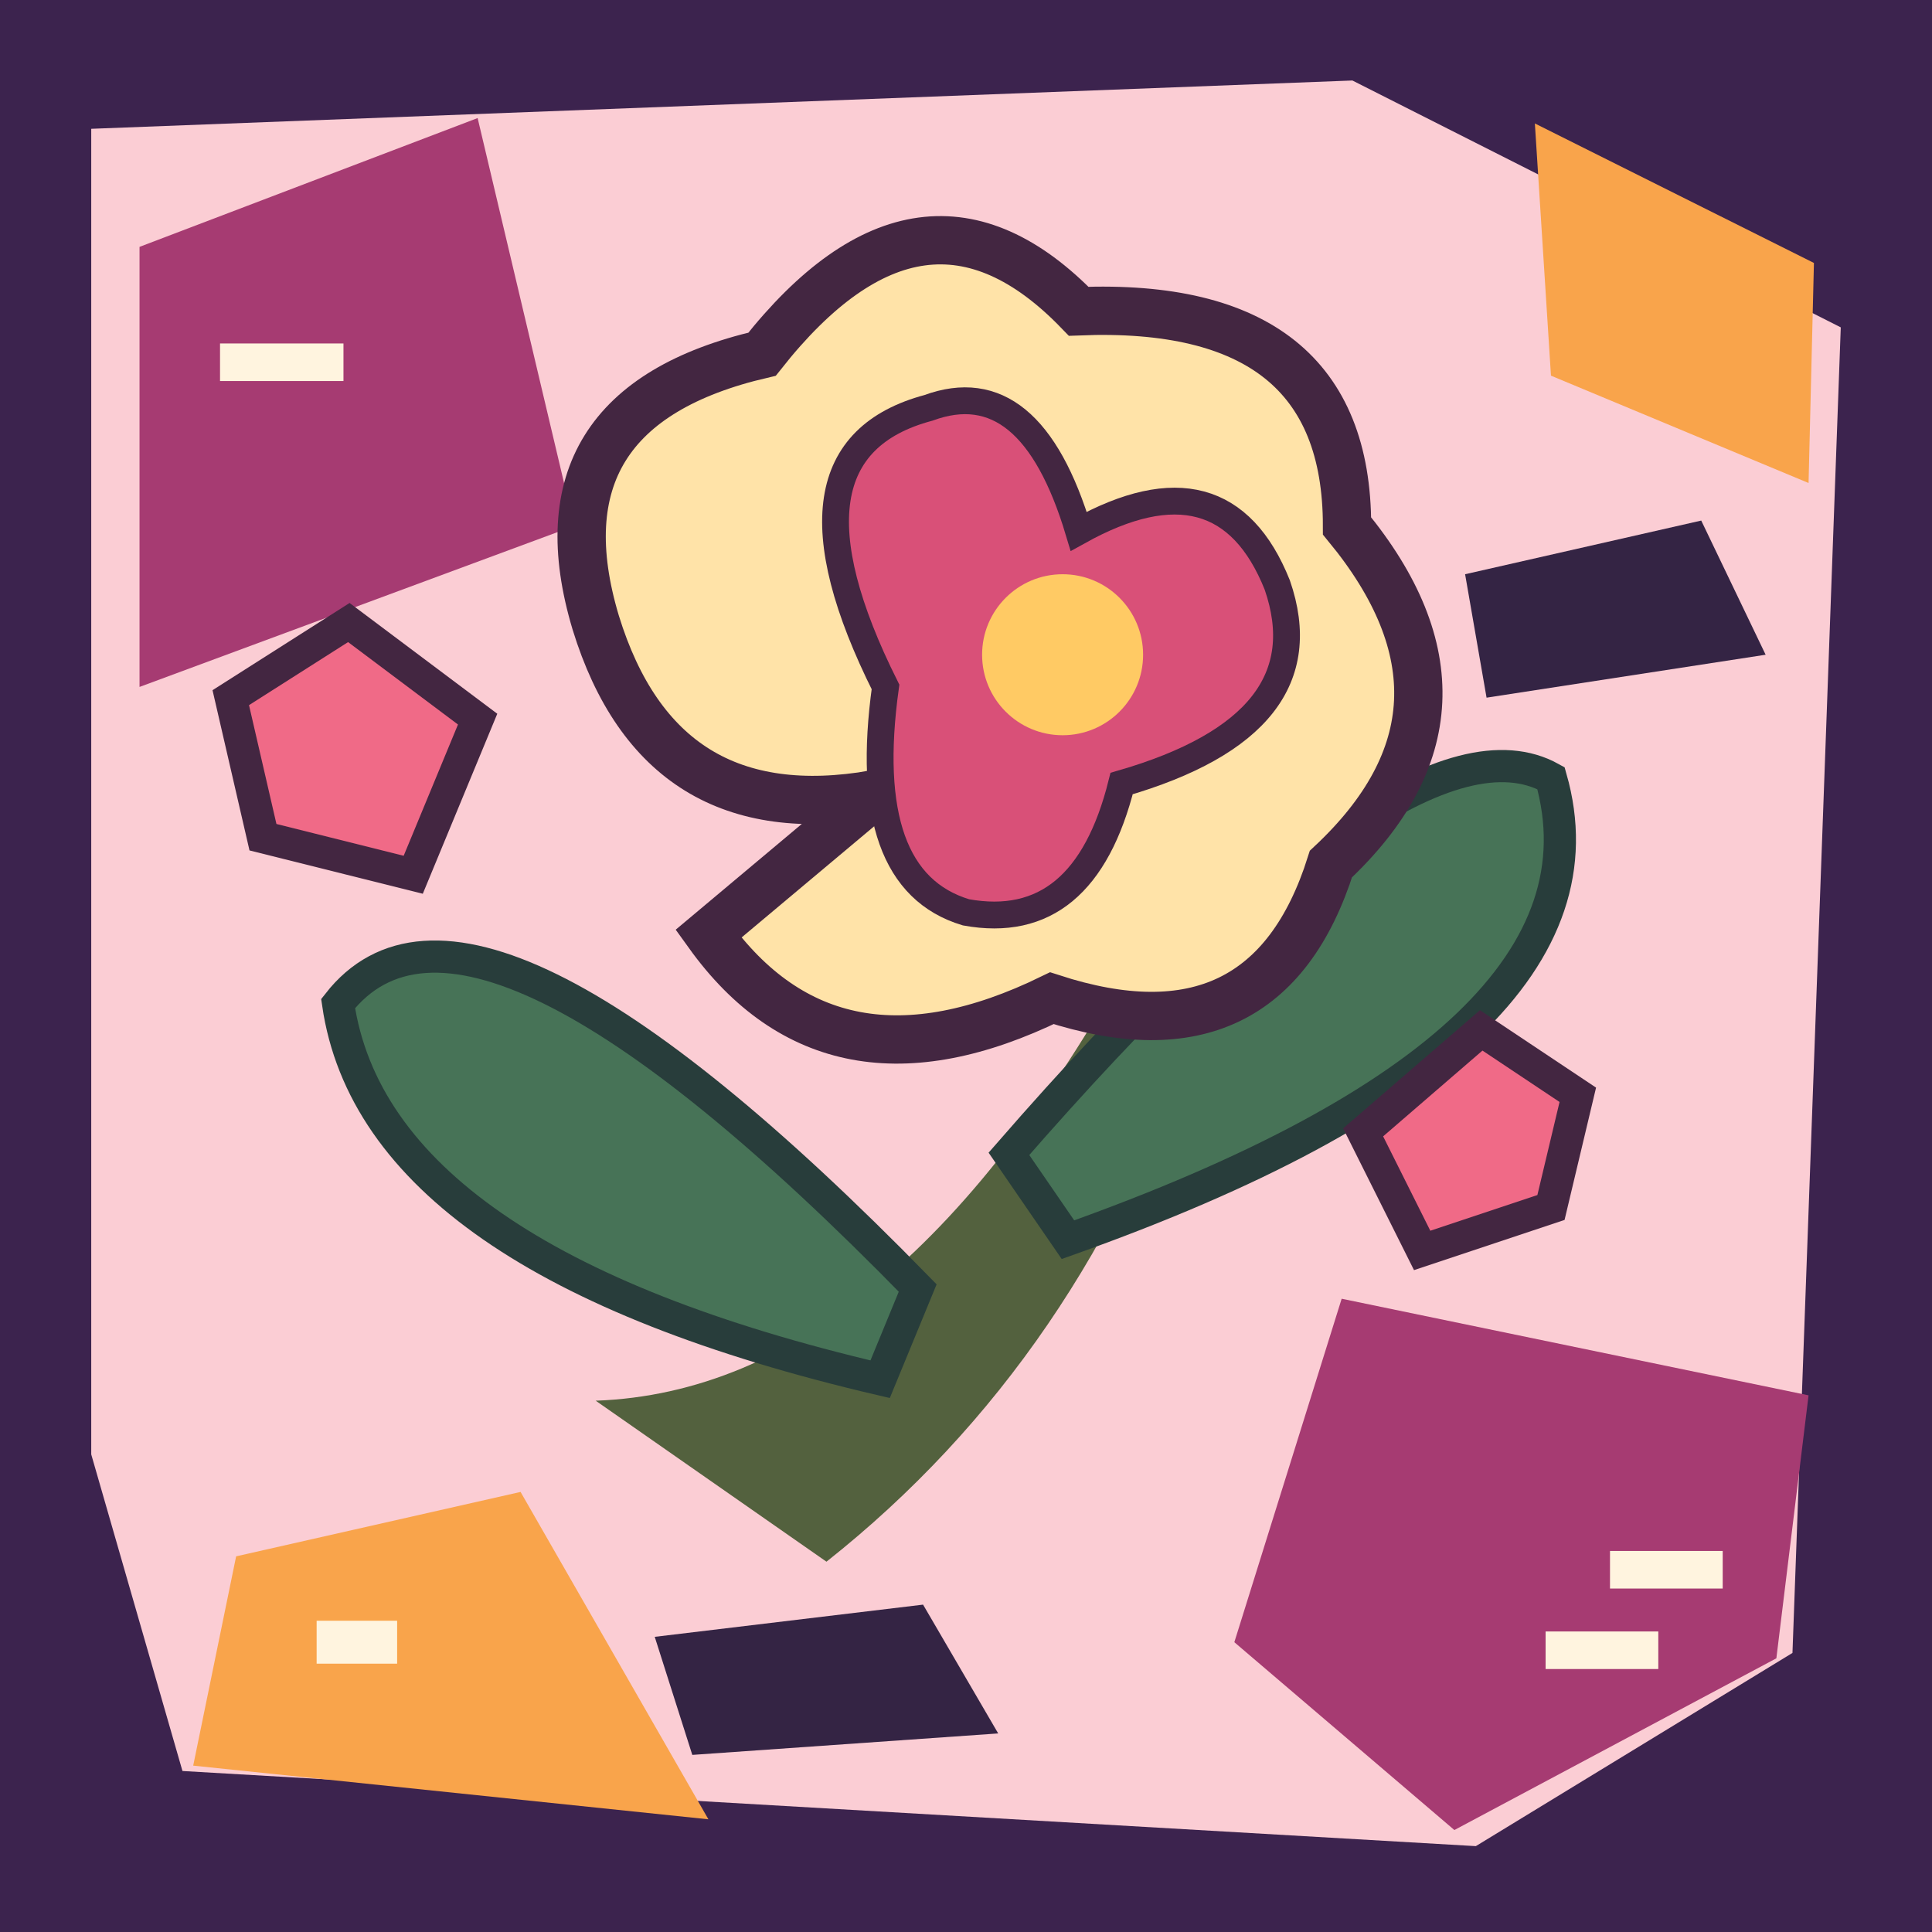
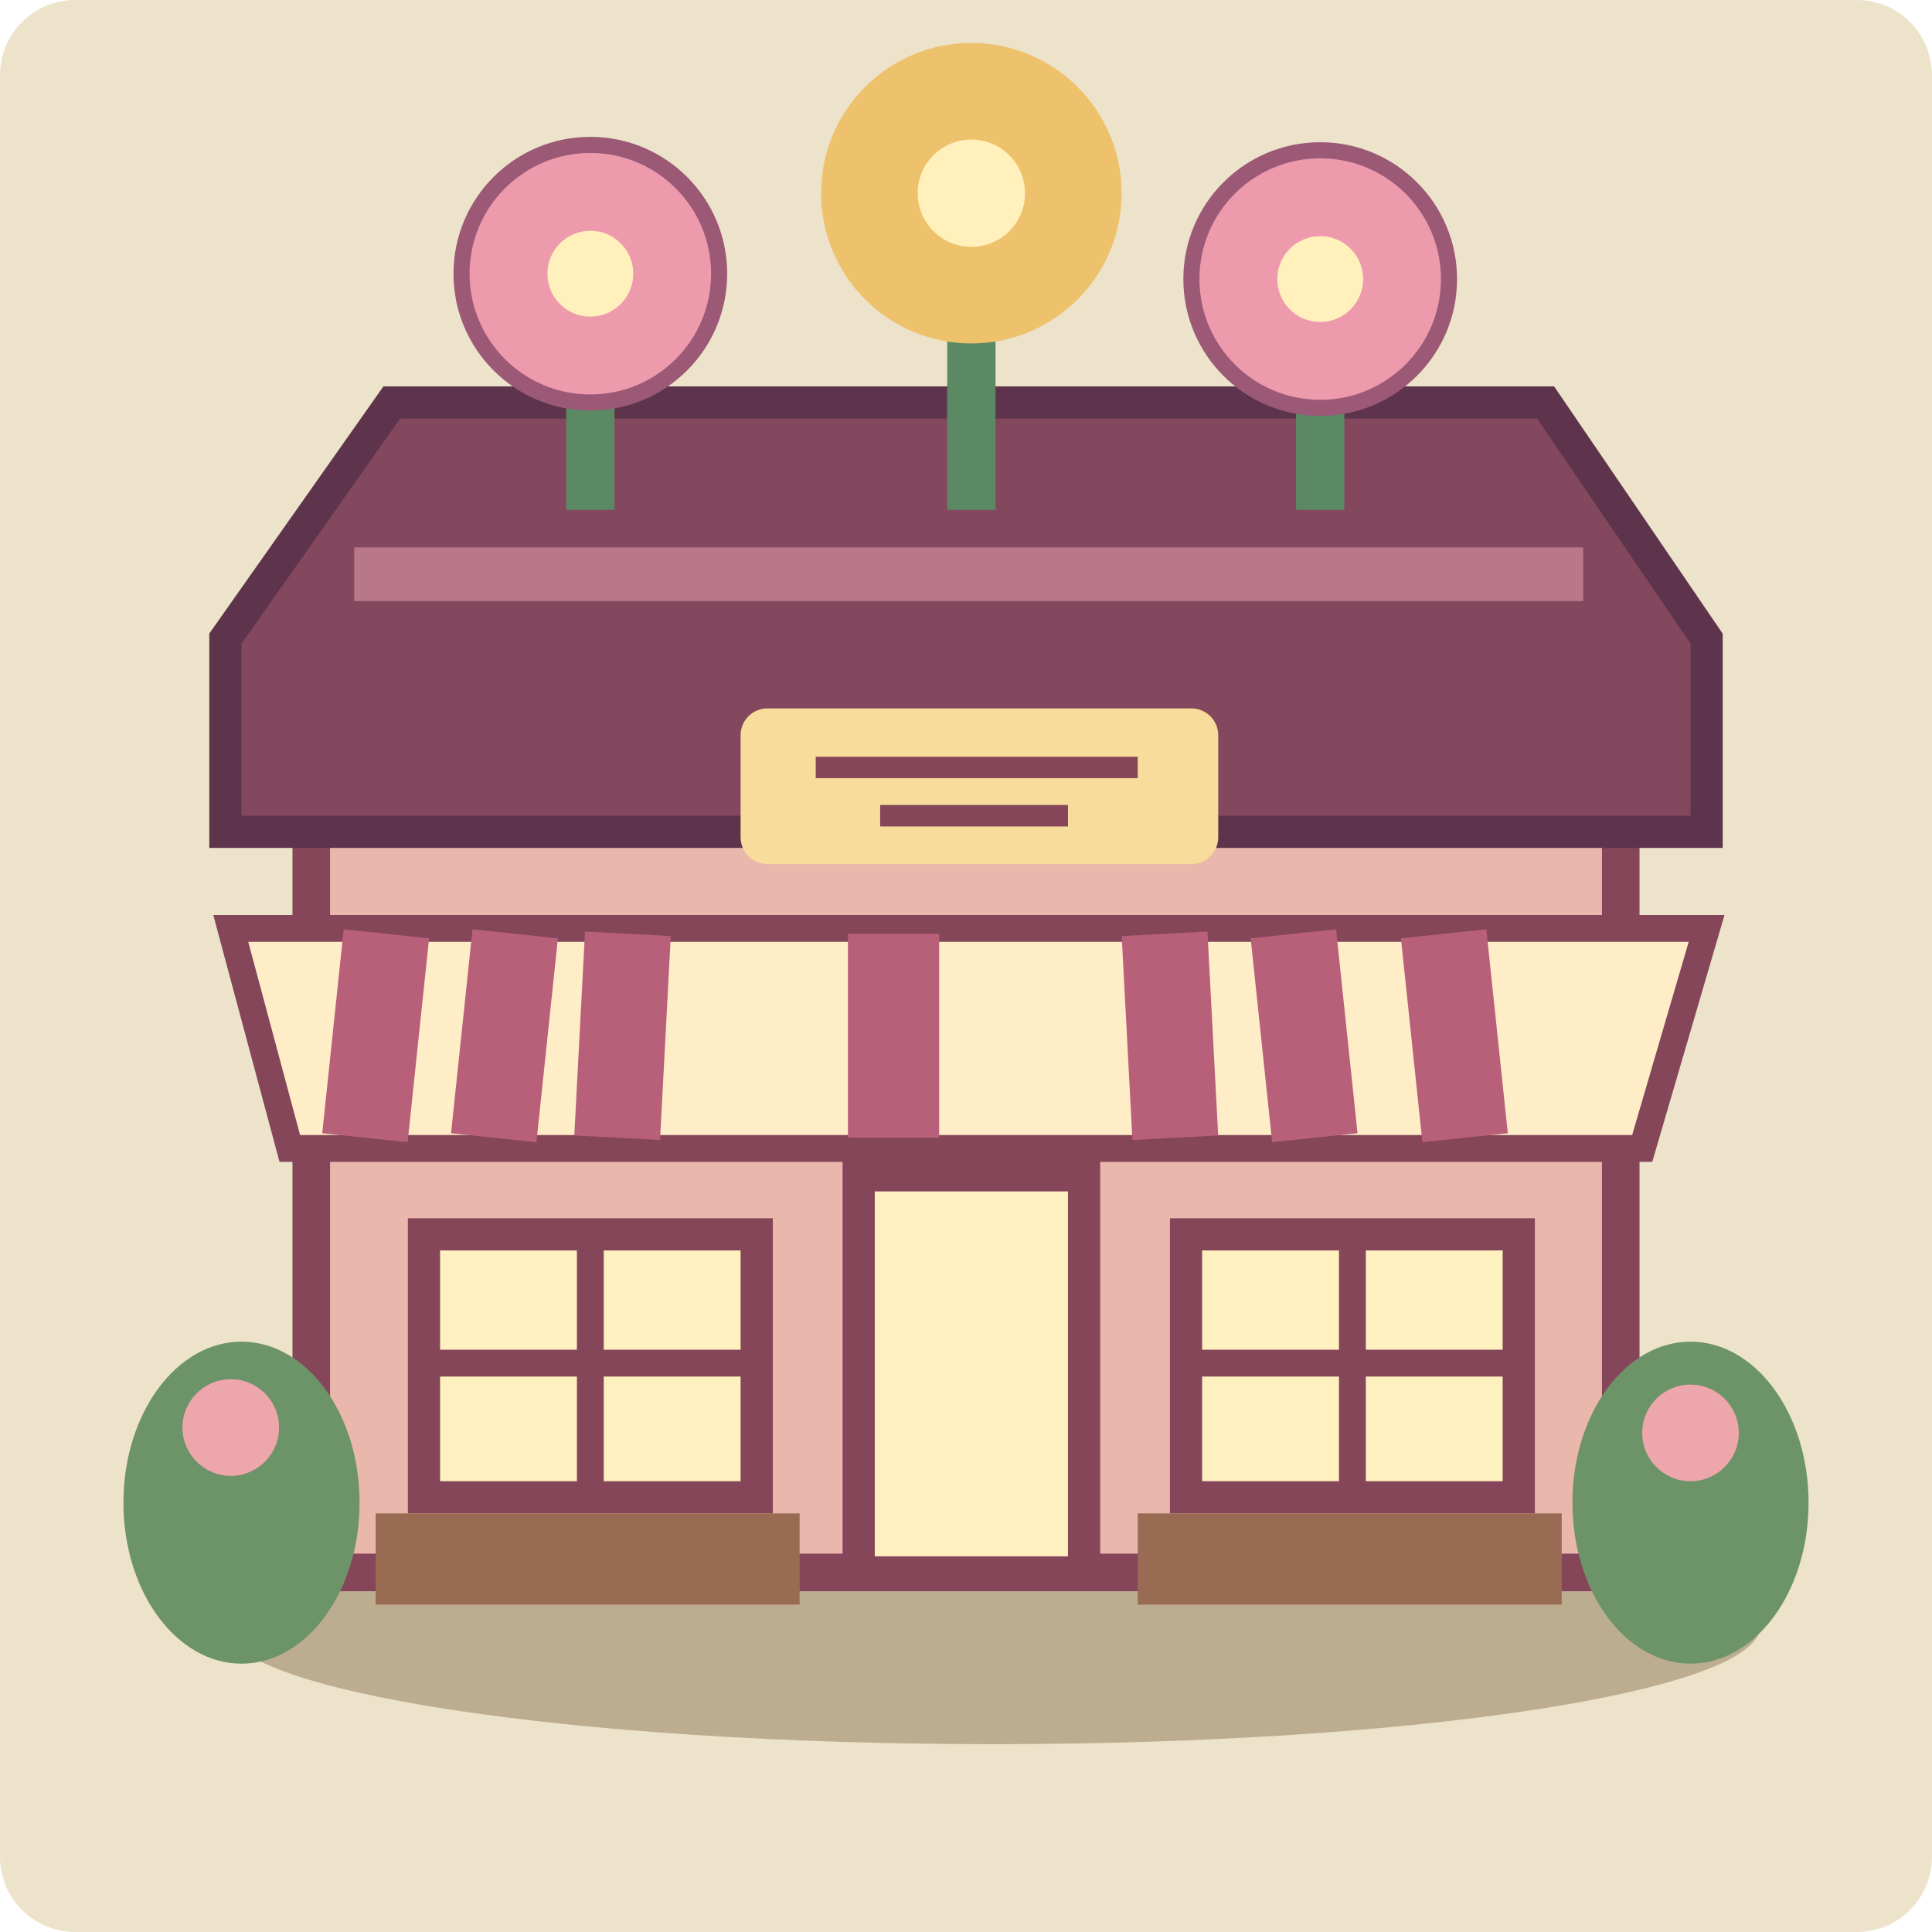
<svg xmlns="http://www.w3.org/2000/svg" width="360" height="360" viewBox="0 0 360 360">
-   <path fill="#3c234e" d="M0 0h360v360H0z" />
-   <path fill="#fbcdd4" d="M17 24l235-9 91 46-9 247-59 36-241-14L17 271z" />
-   <path fill="#a63b72" d="M26 46l63-24 18 76-81 30zm224 196 87 18-6 49-60 32-41-35z" />
-   <path fill="#f9a44b" d="M286 23l52 26-1 41-48-20zm-242 267 53-12 35 61-96-10z" />
-   <path fill="#53613e" d="M111 261q56-2 101-85l11 14q-21 63-69 101z" />
-   <path fill="#477357" stroke="#283d3b" stroke-width="6" d="M171 240q-83-85-108-53 7 48 101 70zm17-25q74-85 101-70 14 49-90 86z" />
-   <path fill="#ffe3a8" stroke="#432641" stroke-width="9" d="M163 148q-40 7-52-32-12-40 31-50 30-38 59-8 50-2 50 40 28 34-3 63-12 38-52 25-41 20-64-12z" />
-   <path fill="#d95078" stroke="#432641" stroke-width="5" d="M165 128q-22-44 8-52 19-7 28 23 27-15 37 10 9 26-29 37-7 28-29 24-20-6-15-42z" />
-   <circle cx="198" cy="122" r="15" fill="#ffca64" />
-   <path fill="#f06a87" stroke="#432641" stroke-width="6" d="M65 116l24 18-12 29-28-7-6-26zm211 76 18 12-5 21-24 8-11-22z" />
-   <path fill="#342444" d="M122 305l50-6 14 24-57 4zm151-198 44-10 12 25-52 8z" />
-   <path fill="#fff4df" d="M41 64h23v7H41zm259 225h21v7h-21zm-12 15h21v7h-21zM59 302h15v8H59z" />
+   <rect width="360" height="360" rx="14" fill="#ece3ca" />
+   <ellipse cx="185" cy="303" rx="143" ry="22" fill="#bcad91" />
+   <path d="M58 136h244v157H58z" fill="#e9b7ac" stroke="#854659" stroke-width="7" />
+   <path d="M42 119l31-44h215l30 44v36H42z" fill="#84485e" stroke="#5e344d" stroke-width="6" />
+   <path d="M66 107h229" stroke="#b87889" stroke-width="10" />
+   <path d="M43 173h275l-12 41H54z" fill="#ffedc7" stroke="#854659" stroke-width="5" />
+   <path d="M72 174l-4 38m49-38-2 38m51-38v38m51-38 2 38m50-38 4 38m-177-38-4 38m75-38v38m74-38 4 38" stroke="#b85f79" stroke-width="16" />
+   <path fill="#fff0c0" stroke="#854659" stroke-width="6" d="M79 230h62v49H79zm142 0h62v49h-62zM160 219h42v74h-42z" />
+   <path d="M110 230v49m-31-25h62m111-24v49m-31-25h62" stroke="#854659" stroke-width="5" />
+   <path d="M70 282h79v17H70zm142 0h79v17h-79z" fill="#9a6b53" />
+   <path d="M110 95V61m71 34V39m65 56V61" stroke="#5a8964" stroke-width="9" />
+   <g fill="#ed9aad" stroke="#9c5976" stroke-width="3">
+     <circle cx="110" cy="51" r="24" />
+     <circle cx="246" cy="52" r="24" />
+   </g>
+   <circle cx="181" cy="36" r="28" fill="#eec16c" />
+   <g fill="#fff0bc">
+     <circle cx="110" cy="51" r="8" />
+     <circle cx="181" cy="36" r="10" />
+     <circle cx="246" cy="52" r="8" />
+   </g>
+   <rect x="138" y="132" width="89" height="29" rx="5" fill="#f8dc9b" />
+   <path d="M152 143h60m-48 9h35" stroke="#854659" stroke-width="4" />
+   <g fill="#6d9368">
+     <ellipse cx="45" cy="280" rx="22" ry="30" />
+     <ellipse cx="315" cy="280" rx="22" ry="30" />
+   </g>
+   <g fill="#eea6ad">
+     <circle cx="43" cy="266" r="9" />
+     <circle cx="315" cy="267" r="9" />
+   </g>
</svg>
